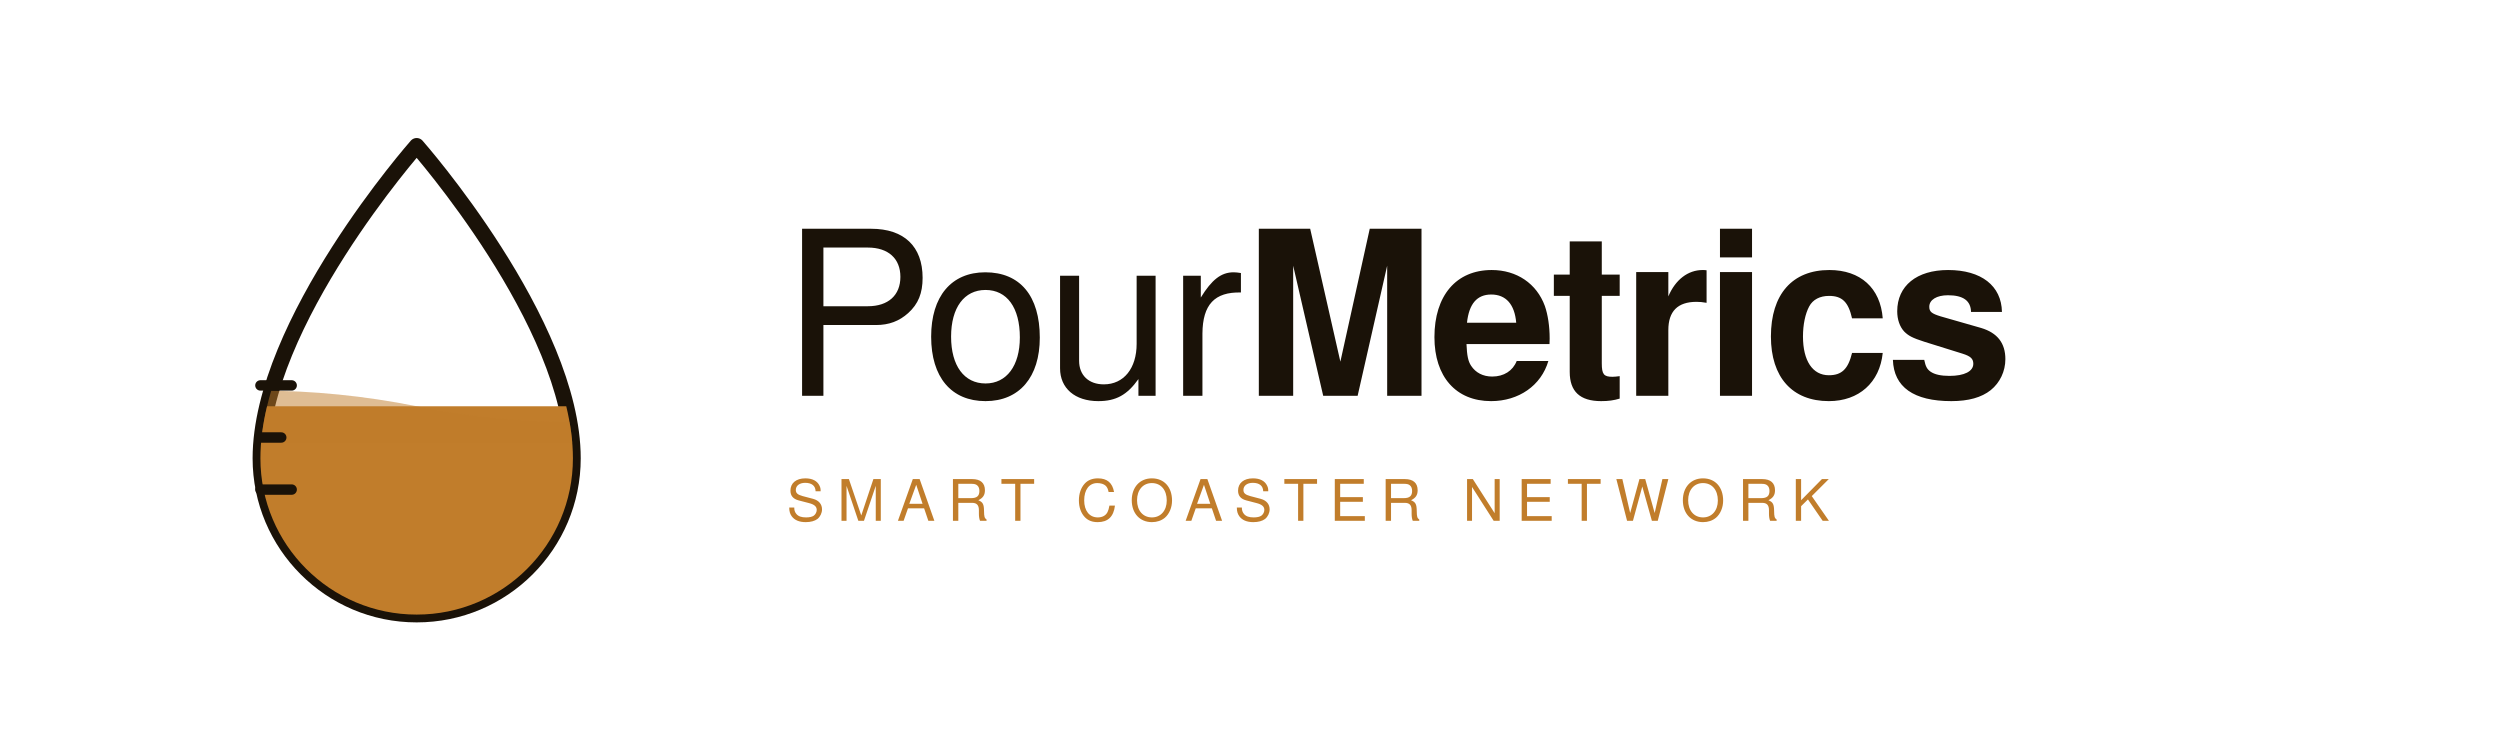
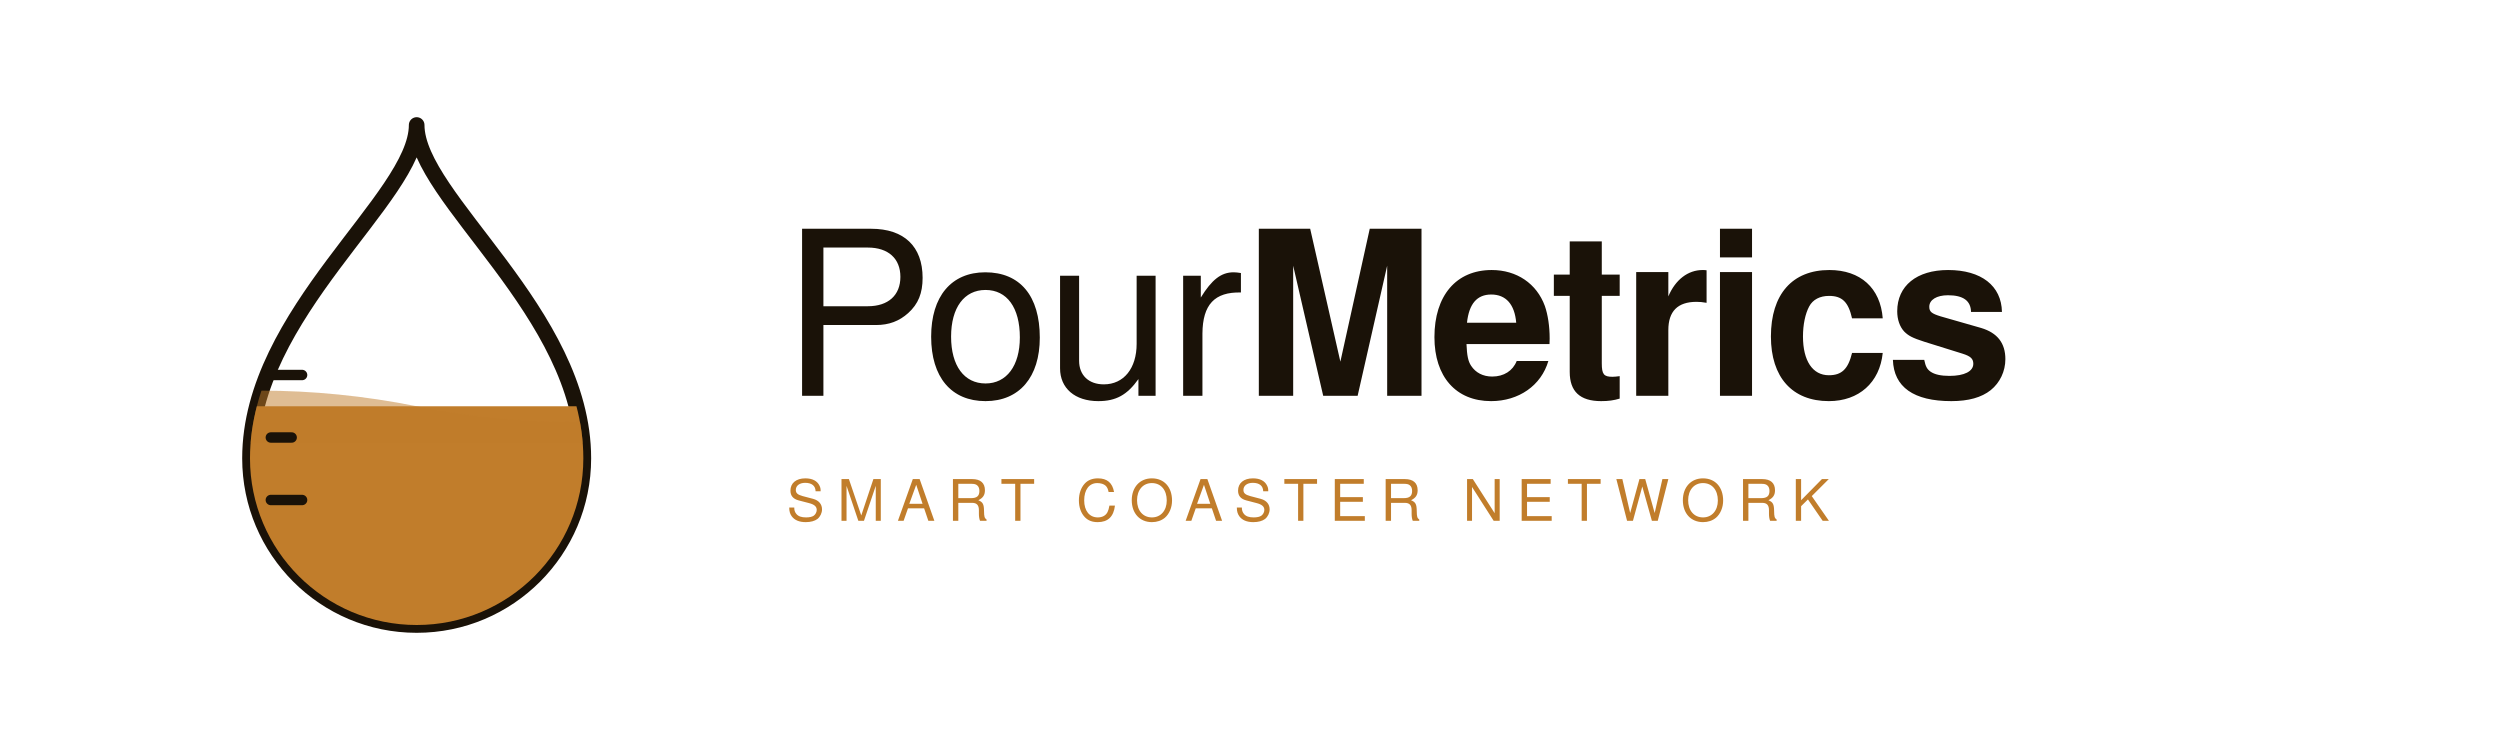
<svg xmlns="http://www.w3.org/2000/svg" viewBox="0 0 480 140" width="960" height="280">
  <g transform="translate(20 10)">
    <defs>
      <clipPath id="dropClipL">
-         <path d="M60 18 C60 18, 30 52, 30 78 A30 30 0 0 0 90 78 C90 52, 60 18, 60 18 Z" />
+         <path d="M60 14 C60 28 28 50 28 78 A32 32 0 0 0 92 78 C92 50 60 28 60 14 Z" />
      </clipPath>
    </defs>
-     <path d="M60 18 C60 18, 30 52, 30 78 A30 30 0 0 0 90 78 C90 52, 60 18, 60 18 Z" fill="none" stroke="#1A1208" stroke-width="3" stroke-linejoin="round" />
+     <path d="M60 14 C60 28 28 50 28 78 A32 32 0 0 0 92 78 C92 50 60 28 60 14 Z" fill="none" stroke="#1A1208" stroke-width="3" stroke-linejoin="round" />
    <g clip-path="url(#dropClipL)">
      <rect x="0" y="68" width="120" height="50" fill="#C17D2B" />
      <path d="M0 68 Q30 62 60 68 T120 68 L120 75 L0 75 Z" fill="#C17D2B" fill-opacity="0.5" />
    </g>
    <g stroke="#1A1208" stroke-width="2" stroke-linecap="round">
-       <line x1="30" y1="64" x2="36" y2="64" />
-       <line x1="30" y1="74" x2="34" y2="74" />
-       <line x1="30" y1="84" x2="36" y2="84" />
+       <line x1="32" y1="62" x2="38" y2="62" />
+       <line x1="32" y1="74" x2="36" y2="74" />
+       <line x1="32" y1="86" x2="38" y2="86" />
    </g>
  </g>
  <g font-family="Space Grotesk, Helvetica, Arial, sans-serif" fill="#1A1208">
    <text x="150" y="76" font-size="44" font-weight="500" letter-spacing="-1">Pour<tspan font-weight="700">Metrics</tspan>
    </text>
    <text x="151" y="100" font-size="11" letter-spacing="2.4" fill="#C17D2B" font-weight="500">SMART COASTER NETWORK</text>
  </g>
</svg>
